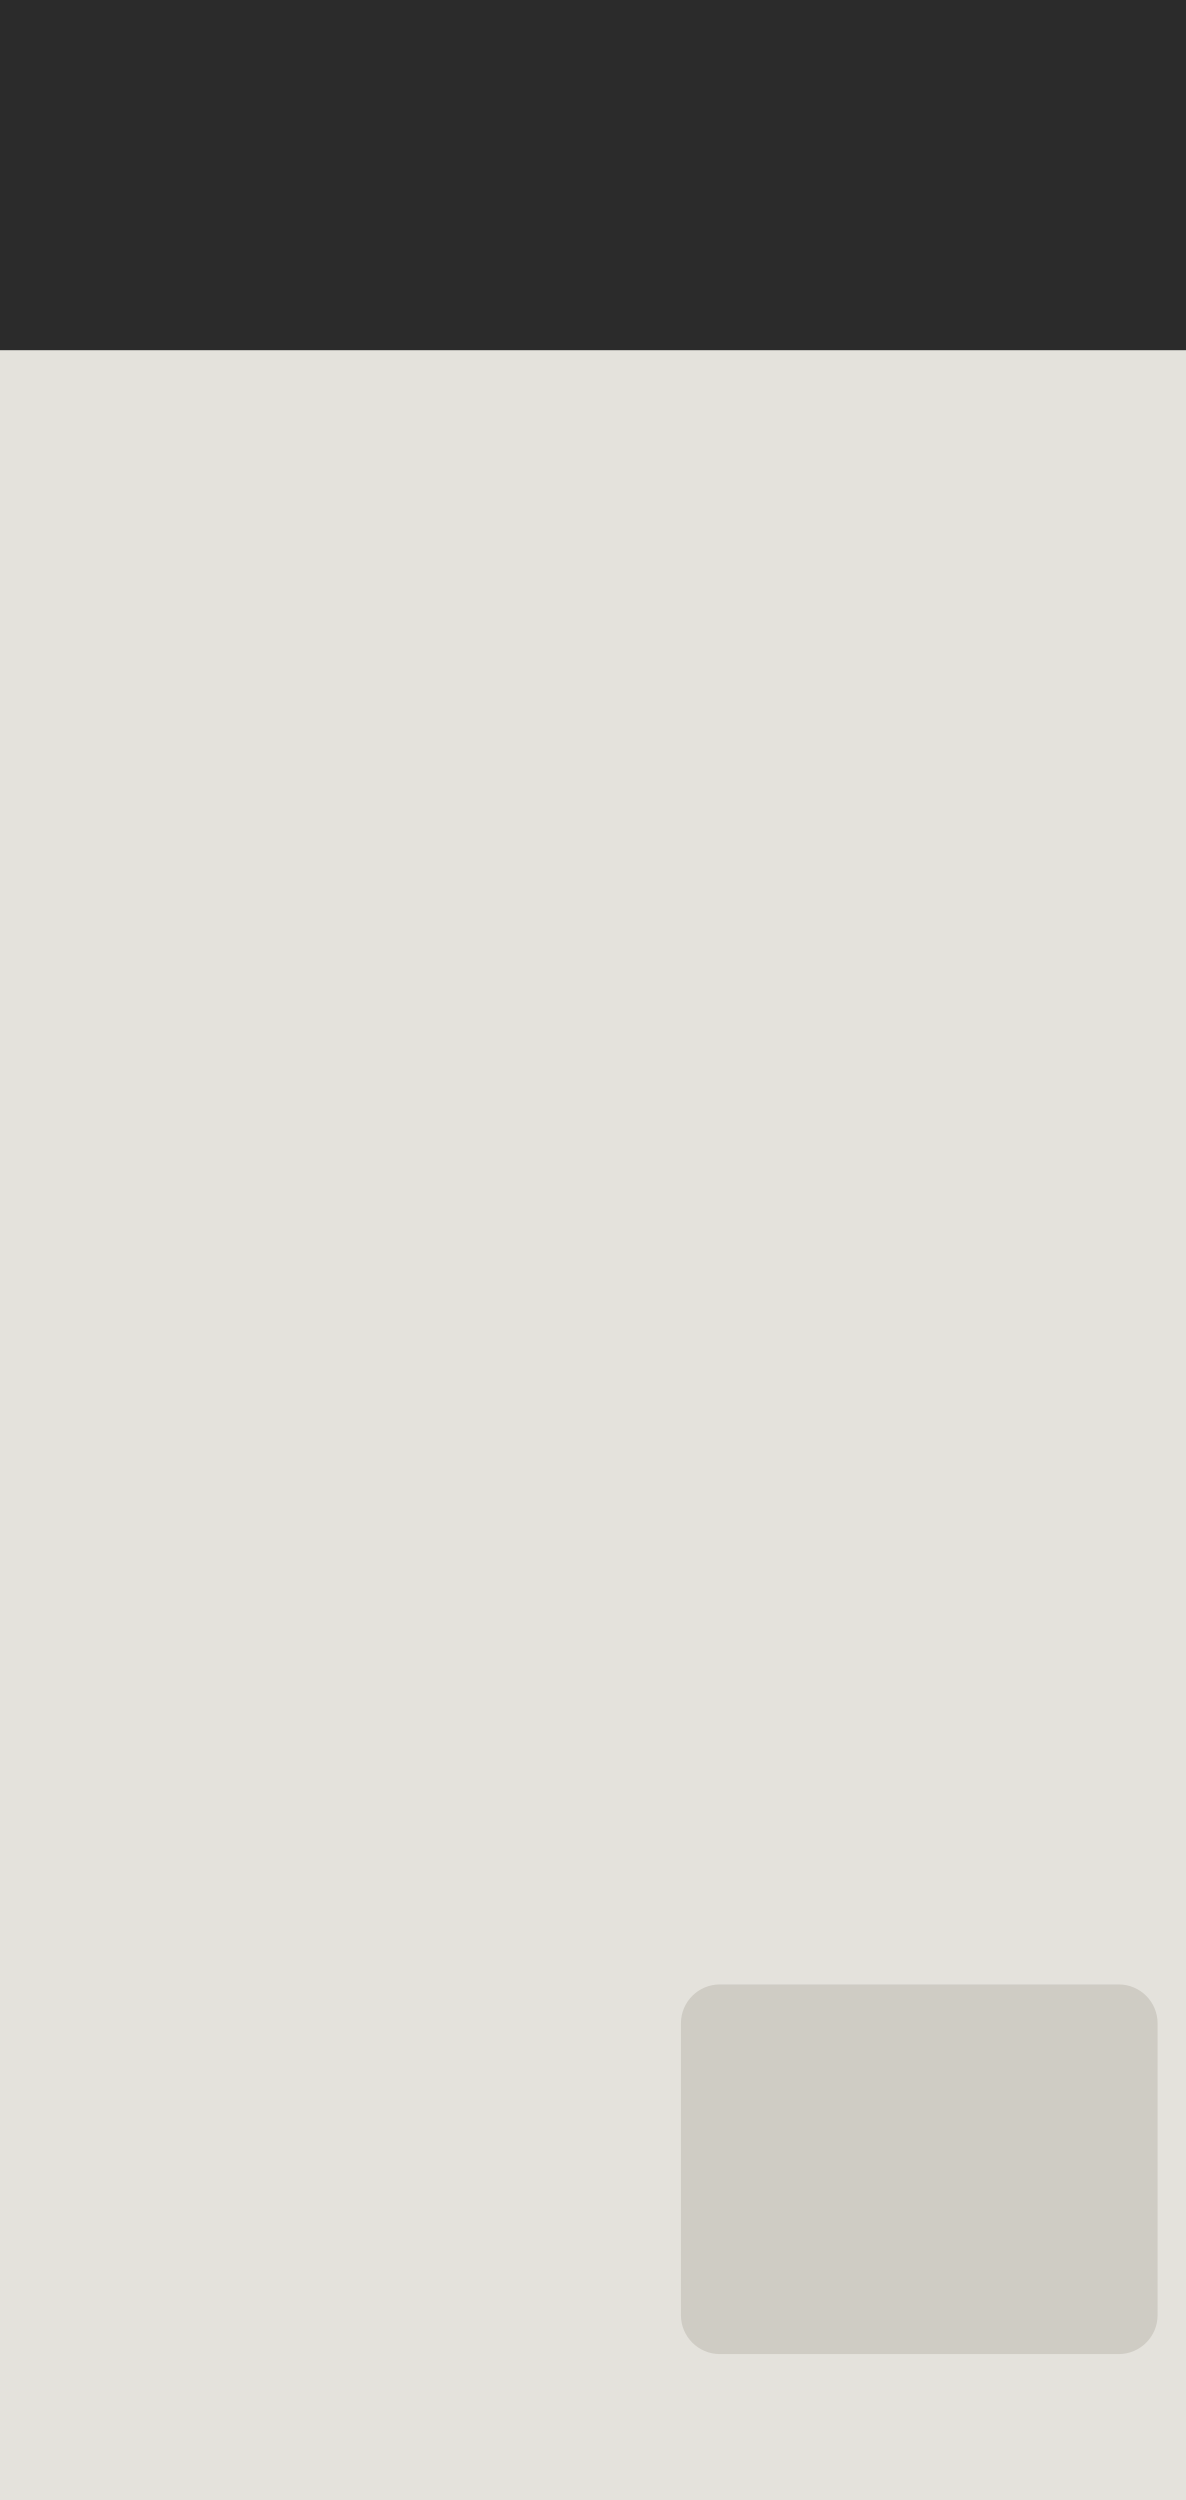
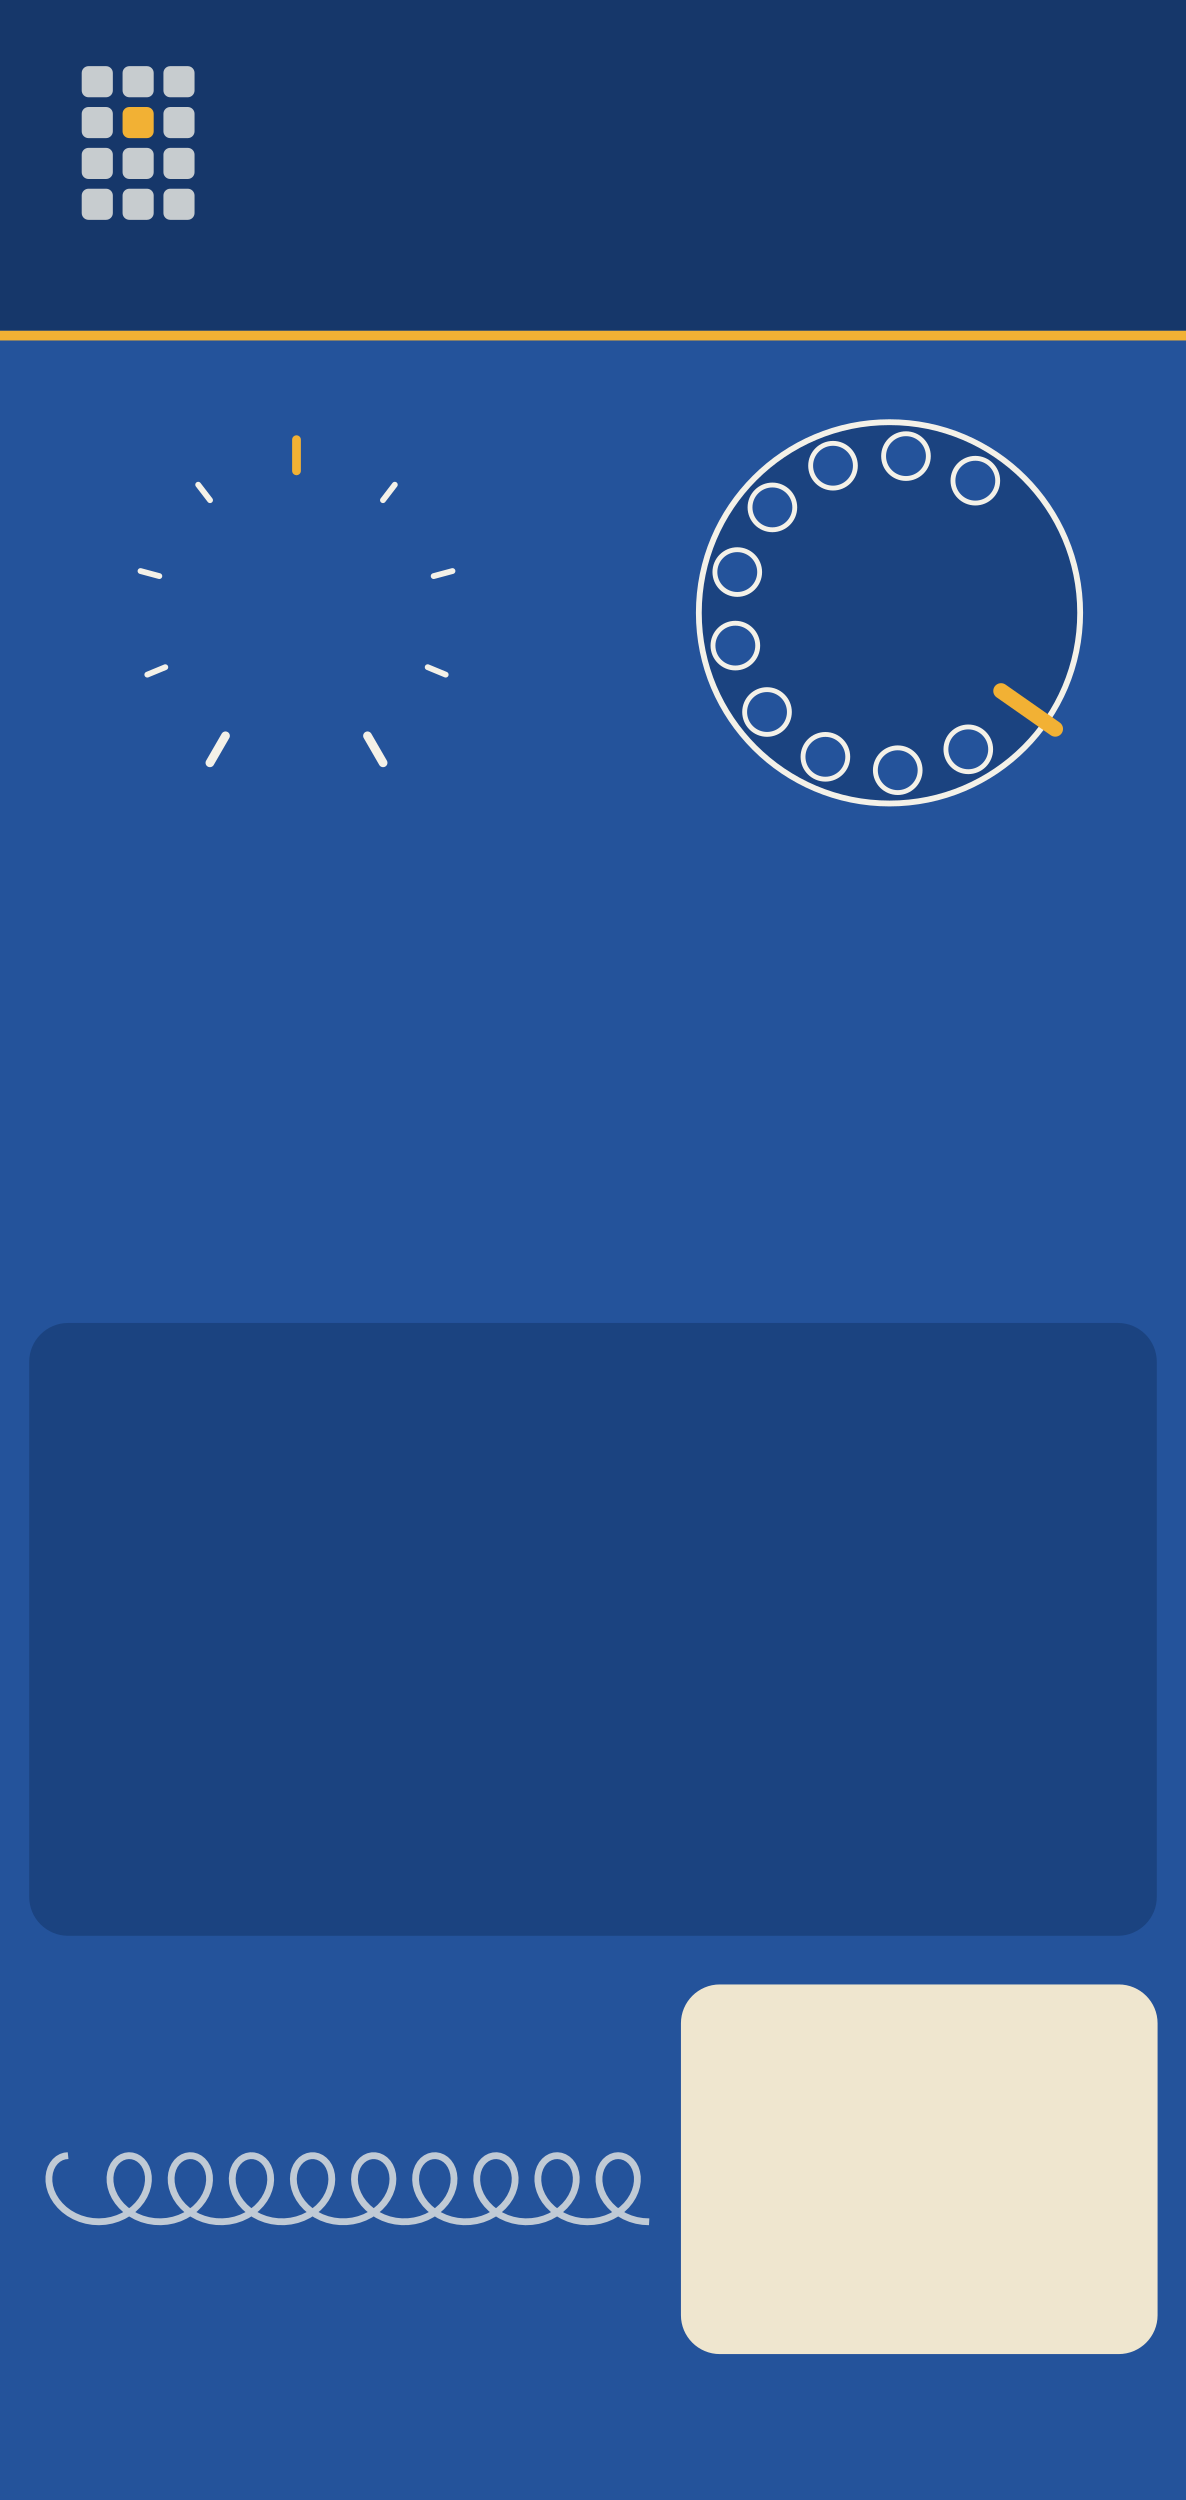
<svg xmlns="http://www.w3.org/2000/svg" width="60.96mm" height="128.5mm" viewBox="0 0 60.96 128.5">
-   <rect width="60.96" height="128.5" fill="#e4e2dc" />
-   <rect x="0" y="0" width="60.96" height="18" fill="#2b2b2b" />
-   <rect x="35" y="102" width="24.5" height="19" rx="2" fill="#cfccc4" />
+   <rect width="60.96" height="128.5" fill="#24539b" />
+   <rect width="60.96" height="17" fill="#16376a" />
+   <rect y="17" width="60.96" height="0.5" fill="#f2b134" />
+   <rect x="4.20" y="3.40" width="1.6" height="1.6" rx="0.35" fill="#f4f1e8" fill-opacity="0.8" />
+   <rect x="6.30" y="3.40" width="1.6" height="1.6" rx="0.35" fill="#f4f1e8" fill-opacity="0.8" />
+   <rect x="8.40" y="3.40" width="1.6" height="1.6" rx="0.35" fill="#f4f1e8" fill-opacity="0.8" />
+   <rect x="4.20" y="5.50" width="1.6" height="1.6" rx="0.35" fill="#f4f1e8" fill-opacity="0.8" />
+   <rect x="6.30" y="5.50" width="1.6" height="1.6" rx="0.35" fill="#f2b134" fill-opacity="1" />
+   <rect x="8.40" y="5.50" width="1.6" height="1.6" rx="0.35" fill="#f4f1e8" fill-opacity="0.8" />
+   <rect x="4.20" y="7.60" width="1.6" height="1.6" rx="0.35" fill="#f4f1e8" fill-opacity="0.8" />
+   <rect x="6.30" y="7.60" width="1.6" height="1.6" rx="0.35" fill="#f4f1e8" fill-opacity="0.8" />
+   <rect x="8.40" y="7.60" width="1.6" height="1.6" rx="0.35" fill="#f4f1e8" fill-opacity="0.8" />
+   <rect x="4.20" y="9.70" width="1.6" height="1.6" rx="0.35" fill="#f4f1e8" fill-opacity="0.8" />
+   <rect x="6.30" y="9.70" width="1.6" height="1.6" rx="0.35" fill="#f4f1e8" fill-opacity="0.8" />
+   <rect x="8.40" y="9.70" width="1.6" height="1.6" rx="0.35" fill="#f4f1e8" fill-opacity="0.8" />
+   <circle cx="45.72" cy="31.5" r="9.8" fill="#1b4380" stroke="#f4f1e8" stroke-width="0.3" />
+   <circle cx="49.770" cy="38.515" r="1.15" fill="#24539b" stroke="#f4f1e8" stroke-width="0.25" />
+   <circle cx="46.144" cy="39.589" r="1.15" fill="#24539b" stroke="#f4f1e8" stroke-width="0.25" />
+   <circle cx="42.425" cy="38.900" r="1.15" fill="#24539b" stroke="#f4f1e8" stroke-width="0.25" />
+   <circle cx="39.425" cy="36.597" r="1.15" fill="#24539b" stroke="#f4f1e8" stroke-width="0.25" />
+   <circle cx="37.797" cy="33.184" r="1.15" fill="#24539b" stroke="#f4f1e8" stroke-width="0.25" />
+   <circle cx="37.896" cy="29.404" r="1.15" fill="#24539b" stroke="#f4f1e8" stroke-width="0.25" />
+   <circle cx="39.701" cy="26.080" r="1.15" fill="#24539b" stroke="#f4f1e8" stroke-width="0.25" />
+   <circle cx="42.817" cy="23.938" r="1.15" fill="#24539b" stroke="#f4f1e8" stroke-width="0.25" />
+   <circle cx="46.567" cy="23.444" r="1.15" fill="#24539b" stroke="#f4f1e8" stroke-width="0.25" />
+   <circle cx="50.132" cy="24.707" r="1.15" fill="#24539b" stroke="#f4f1e8" stroke-width="0.25" />
+   <line x1="51.454" y1="35.515" x2="54.239" y2="37.465" stroke="#f2b134" stroke-width="0.8" stroke-linecap="round" />
+   <line x1="11.590" y1="37.822" x2="10.790" y2="39.208" stroke="#f4f1e8" stroke-width="0.45" stroke-linecap="round" />
+   <line x1="8.496" y1="34.294" x2="7.572" y2="34.676" stroke="#f4f1e8" stroke-width="0.3" stroke-linecap="round" />
+   <line x1="8.189" y1="29.611" x2="7.223" y2="29.352" stroke="#f4f1e8" stroke-width="0.3" stroke-linecap="round" />
+   <line x1="10.796" y1="25.709" x2="10.187" y2="24.915" stroke="#f4f1e8" stroke-width="0.3" stroke-linecap="round" />
+   <line x1="15.240" y1="24.200" x2="15.240" y2="22.600" stroke="#f2b134" stroke-width="0.45" stroke-linecap="round" />
+   <line x1="19.684" y1="25.709" x2="20.293" y2="24.915" stroke="#f4f1e8" stroke-width="0.3" stroke-linecap="round" />
+   <line x1="22.291" y1="29.611" x2="23.257" y2="29.352" stroke="#f4f1e8" stroke-width="0.3" stroke-linecap="round" />
+   <line x1="21.984" y1="34.294" x2="22.908" y2="34.676" stroke="#f4f1e8" stroke-width="0.3" stroke-linecap="round" />
+   <line x1="18.890" y1="37.822" x2="19.690" y2="39.208" stroke="#f4f1e8" stroke-width="0.45" stroke-linecap="round" />
+   <rect x="1.5" y="68" width="57.96" height="31.5" rx="2" fill="#1b4380" />
+   <rect x="35" y="102" width="24.5" height="19" rx="2" fill="#efe6cf" />
+   <polyline points="3.500,110.800 3.321,110.819 3.148,110.876 2.986,110.969 2.840,111.097 2.716,111.256 2.618,111.443 2.550,111.654 2.516,111.884 2.516,112.128 2.554,112.380 2.630,112.635 2.744,112.886 2.896,113.129 3.083,113.358 3.302,113.568 3.552,113.754 3.827,113.911 4.123,114.037 4.436,114.128 4.760,114.183 5.089,114.200 5.418,114.179 5.741,114.120 6.052,114.024 6.347,113.895 6.619,113.734 6.865,113.546 7.082,113.333 7.265,113.103 7.412,112.858 7.522,112.606 7.593,112.351 7.627,112.100 7.624,111.857 7.585,111.629 7.514,111.421 7.413,111.237 7.286,111.081 7.139,110.957 6.975,110.868 6.801,110.815 6.621,110.800 6.443,110.824 6.270,110.885 6.110,110.982 5.967,111.113 5.845,111.276 5.751,111.466 5.686,111.679 5.655,111.911 5.660,112.156 5.702,112.408 5.783,112.663 5.901,112.914 6.057,113.156 6.247,113.383 6.470,113.590 6.723,113.773 7.001,113.927 7.299,114.049 7.614,114.136 7.938,114.187 8.268,114.199 8.596,114.174 8.918,114.111 9.228,114.012 9.520,113.878 9.790,113.714 10.033,113.523 10.245,113.308 10.424,113.076 10.568,112.830 10.673,112.577 10.741,112.323 10.770,112.072 10.763,111.831 10.720,111.605 10.645,111.399 10.541,111.218 10.412,111.065 10.263,110.945 10.097,110.860 9.922,110.811 9.743,110.801 9.565,110.829 9.393,110.894 9.235,110.995 9.093,111.130 8.975,111.296 8.884,111.489 8.823,111.704 8.796,111.938 8.805,112.184 8.851,112.437 8.936,112.691 9.058,112.942 9.218,113.182 9.412,113.407 9.639,113.612 9.895,113.791 10.175,113.942 10.476,114.060 10.791,114.144 11.117,114.190 11.446,114.198 11.774,114.169 12.095,114.102 12.403,113.998 12.693,113.861 12.960,113.694 13.200,113.500 13.409,113.283 13.584,113.049 13.723,112.802 13.824,112.549 13.888,112.294 13.913,112.045 13.901,111.805 13.855,111.581 13.777,111.377 13.670,111.199 13.538,111.050 13.386,110.934 13.220,110.853 13.044,110.808 12.864,110.802 12.687,110.834 12.516,110.903 12.359,111.008 12.221,111.147 12.105,111.316 12.017,111.512 11.960,111.730 11.936,111.965 11.950,112.212 12.000,112.465 12.089,112.720 12.216,112.969 12.380,113.208 12.578,113.431 12.808,113.633 13.066,113.810 13.349,113.957 13.652,114.072 13.969,114.151 14.295,114.193 14.625,114.197 14.952,114.163 15.272,114.092 15.578,113.985 15.866,113.844 16.130,113.674 16.367,113.477 16.572,113.258 16.743,113.022 16.878,112.774 16.975,112.520 17.034,112.266 17.055,112.017 17.039,111.779 16.989,111.557 16.908,111.356 16.798,111.181 16.663,111.036 16.510,110.923 16.342,110.846 16.165,110.806 15.986,110.804 15.809,110.840 15.640,110.913 15.484,111.022 15.348,111.165 15.235,111.337 15.150,111.535 15.097,111.755 15.078,111.992 15.095,112.240 15.150,112.494 15.243,112.748 15.374,112.997 15.542,113.234 15.744,113.455 15.977,113.654 16.239,113.828 16.524,113.972 16.828,114.082 17.147,114.157 17.474,114.195 17.804,114.195 18.130,114.157 18.449,114.081 18.753,113.970 19.038,113.826 19.299,113.653 19.533,113.453 19.734,113.232 19.901,112.994 20.032,112.746 20.125,112.492 20.180,112.238 20.197,111.990 20.177,111.753 20.123,111.533 20.038,111.335 19.925,111.163 19.789,111.021 19.633,110.913 19.464,110.839 19.287,110.804 19.107,110.806 18.931,110.846 18.763,110.924 18.610,111.037 18.476,111.182 18.366,111.358 18.284,111.559 18.235,111.781 18.219,112.019 18.241,112.268 18.300,112.523 18.398,112.776 18.533,113.024 18.704,113.260 18.910,113.478 19.147,113.675 19.411,113.846 19.699,113.986 20.005,114.093 20.325,114.164 20.652,114.197 20.982,114.193 21.308,114.150 21.625,114.071 21.928,113.956 22.210,113.808 22.469,113.632 22.699,113.429 22.896,113.206 23.060,112.967 23.186,112.718 23.275,112.463 23.325,112.210 23.338,111.963 23.314,111.728 23.257,111.510 23.168,111.315 23.053,111.146 22.914,111.007 22.757,110.903 22.586,110.834 22.408,110.802 22.229,110.809 22.053,110.853 21.887,110.935 21.735,111.051 21.604,111.201 21.497,111.379 21.419,111.583 21.373,111.807 21.362,112.047 21.387,112.297 21.451,112.551 21.552,112.805 21.692,113.051 21.867,113.285 22.076,113.502 22.317,113.696 22.584,113.863 22.874,113.999 23.182,114.102 23.503,114.169 23.831,114.199 24.160,114.190 24.486,114.143 24.802,114.060 25.102,113.941 25.382,113.790 25.638,113.610 25.864,113.405 26.058,113.180 26.217,112.940 26.339,112.689 26.424,112.435 26.470,112.181 26.479,111.935 26.451,111.702 26.390,111.487 26.298,111.294 26.180,111.129 26.038,110.994 25.880,110.893 25.708,110.828 25.530,110.801 25.350,110.812 25.175,110.861 25.010,110.946 24.861,111.067 24.732,111.219 24.628,111.401 24.553,111.607 24.511,111.833 24.504,112.074 24.534,112.325 24.602,112.580 24.708,112.833 24.851,113.078 25.031,113.310 25.243,113.525 25.487,113.716 25.757,113.880 26.049,114.013 26.359,114.112 26.681,114.174 27.009,114.200 27.339,114.186 27.663,114.136 27.978,114.048 28.276,113.926 28.554,113.771 28.806,113.588 29.029,113.381 29.219,113.154 29.374,112.912 29.492,112.661 29.572,112.406 29.614,112.153 29.619,111.909 29.588,111.677 29.523,111.464 29.428,111.274 29.306,111.112 29.163,110.981 29.002,110.884 28.830,110.823 28.651,110.800 28.472,110.815 28.298,110.868 28.134,110.958 27.987,111.082 27.861,111.238 27.760,111.423 27.689,111.631 27.650,111.860 27.647,112.102 27.681,112.354 27.753,112.608 27.864,112.861 28.011,113.105 28.194,113.335 28.411,113.547 28.657,113.736 28.930,113.896 29.225,114.025 29.536,114.120 29.859,114.179 30.188,114.200 30.517,114.183 30.841,114.128 31.154,114.036 31.450,113.910 31.725,113.752 31.974,113.566 32.194,113.356 32.380,113.127 32.531,112.884 32.645,112.632 32.721,112.377 32.758,112.125 32.759,111.882 32.723,111.652 32.655,111.441 32.557,111.255 32.433,111.096 32.287,110.968 32.125,110.875 31.952,110.819 31.773,110.800 31.594,110.819 31.420,110.877 31.259,110.970 31.113,111.098 30.990,111.258 30.892,111.445 30.824,111.656 30.790,111.886 30.791,112.130 30.829,112.382 30.906,112.637 31.020,112.888 31.172,113.131 31.359,113.360 31.579,113.570 31.828,113.755 32.104,113.912 32.401,114.038 32.713,114.129 33.037,114.183 33.367,114.200" fill="none" stroke="#f4f1e8" stroke-opacity="0.75" stroke-width="0.35" stroke-linejoin="round" />
</svg>
